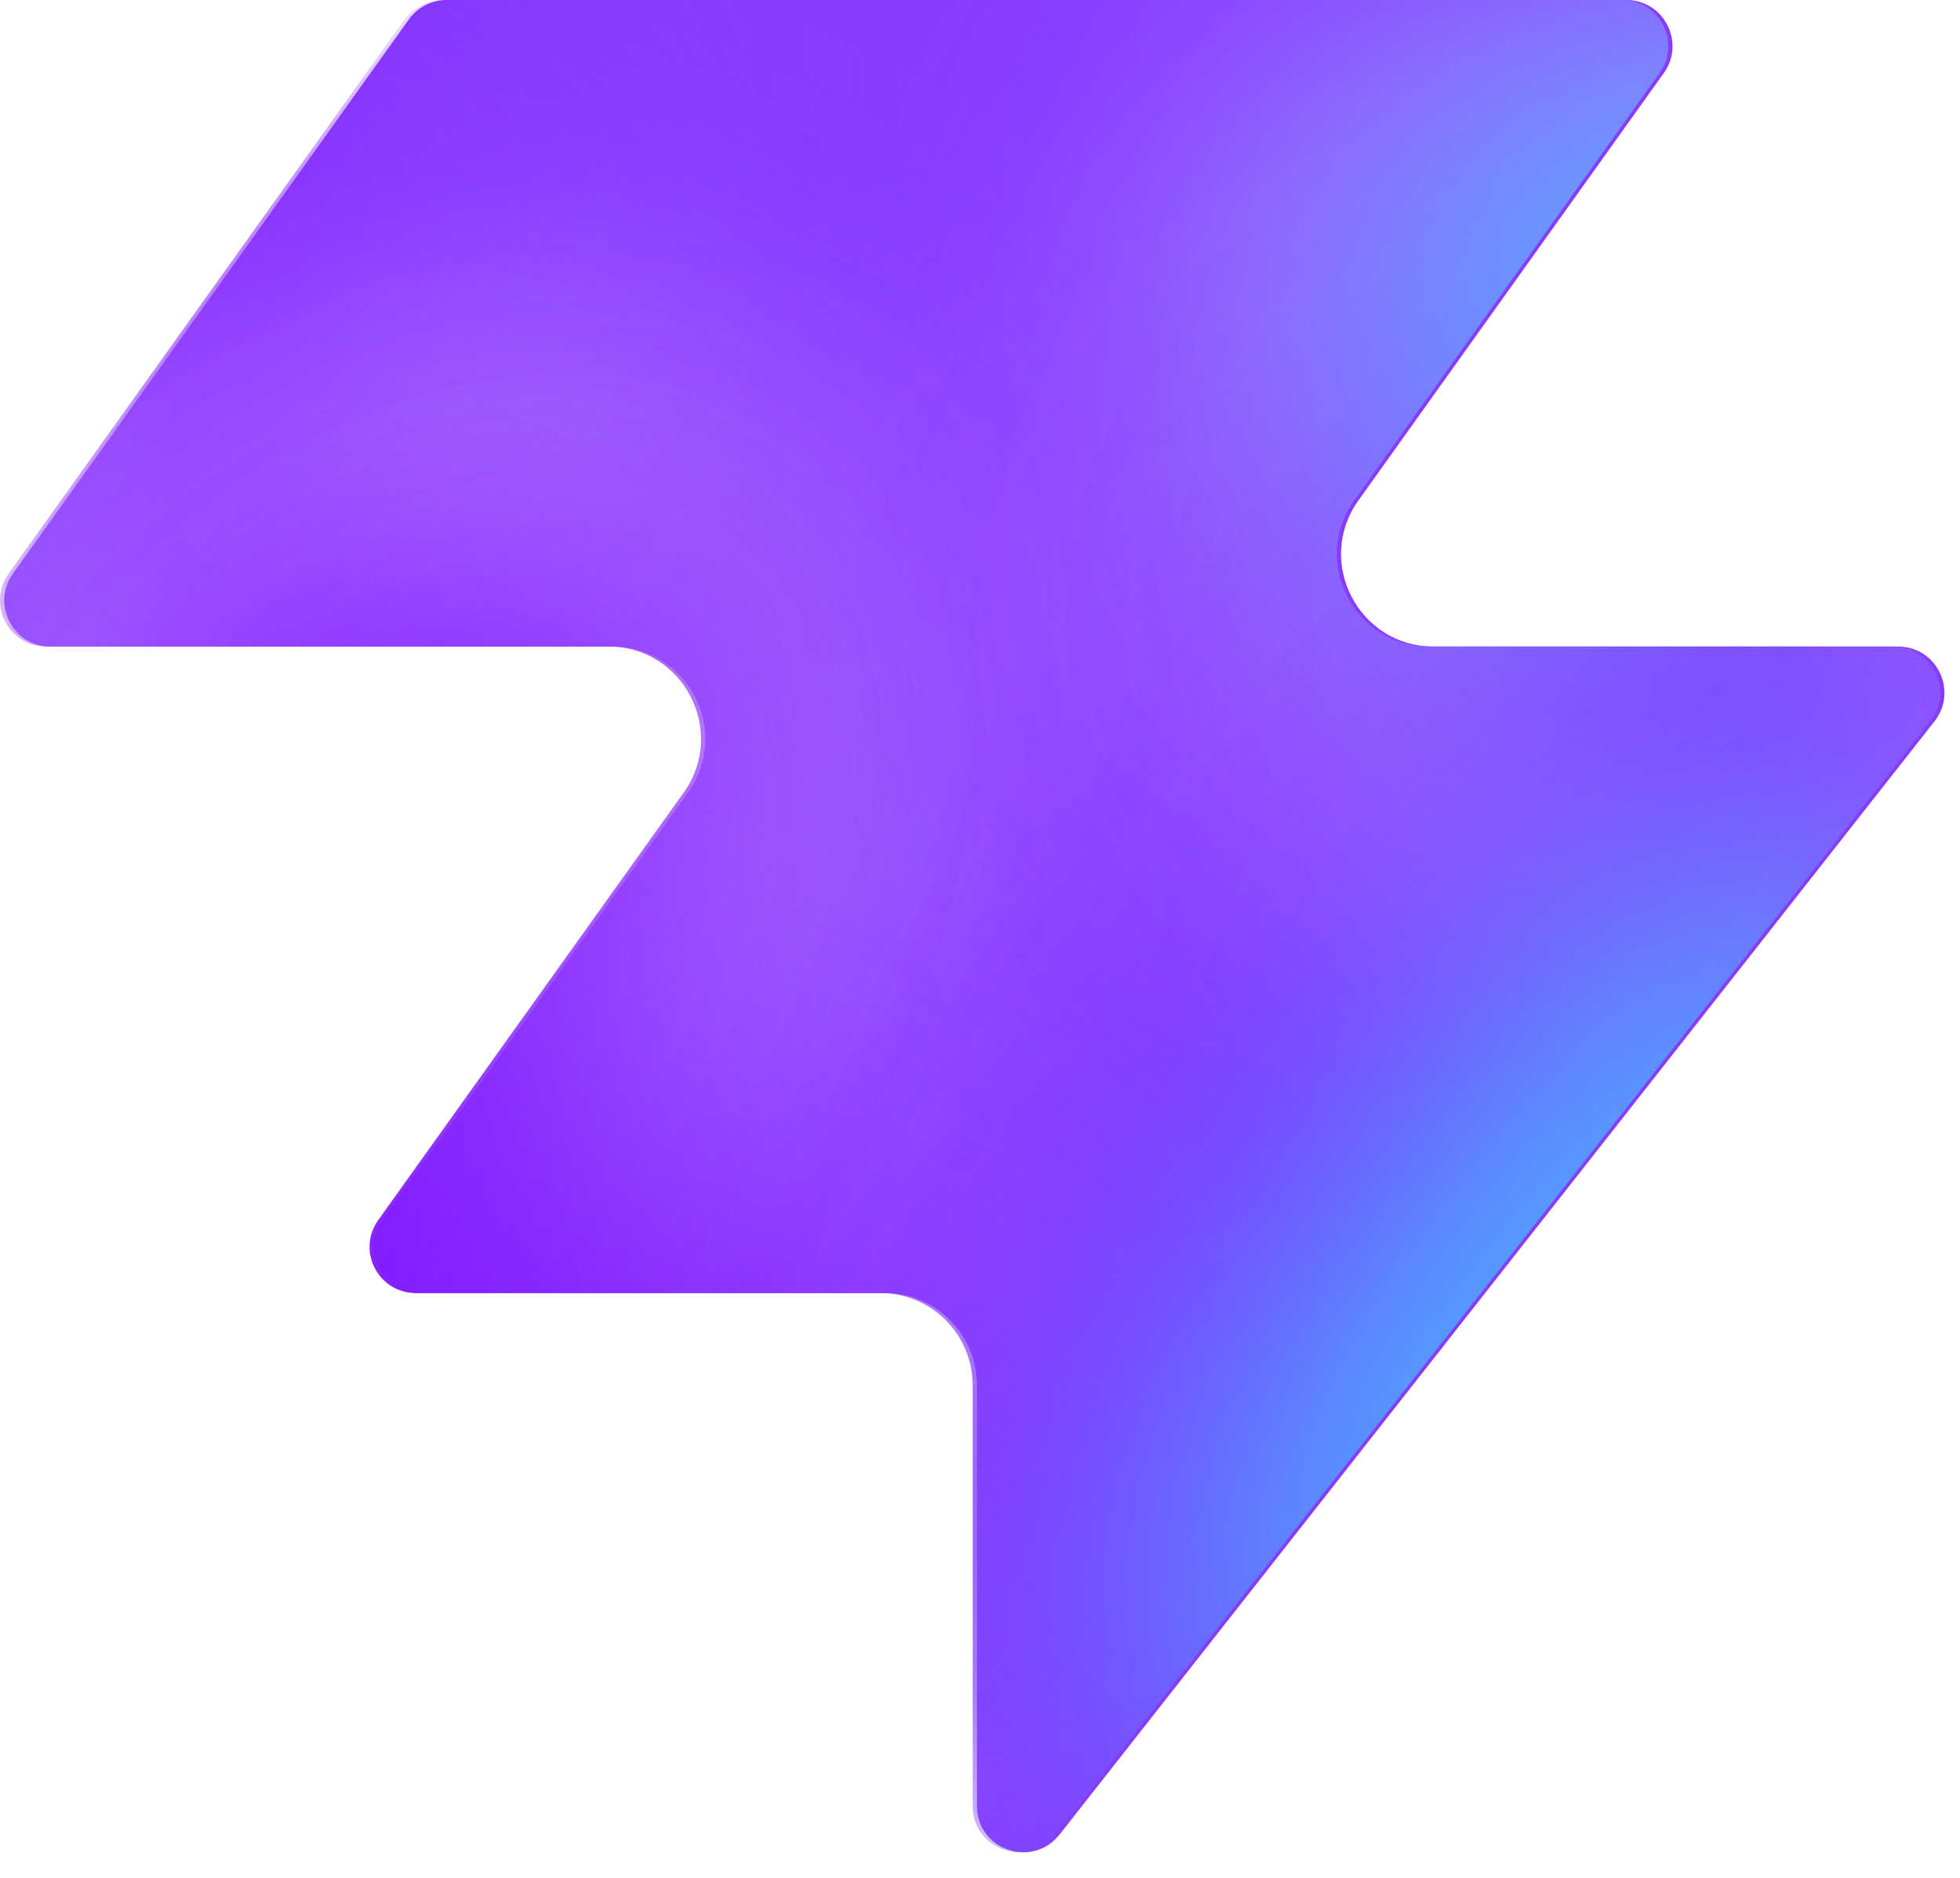
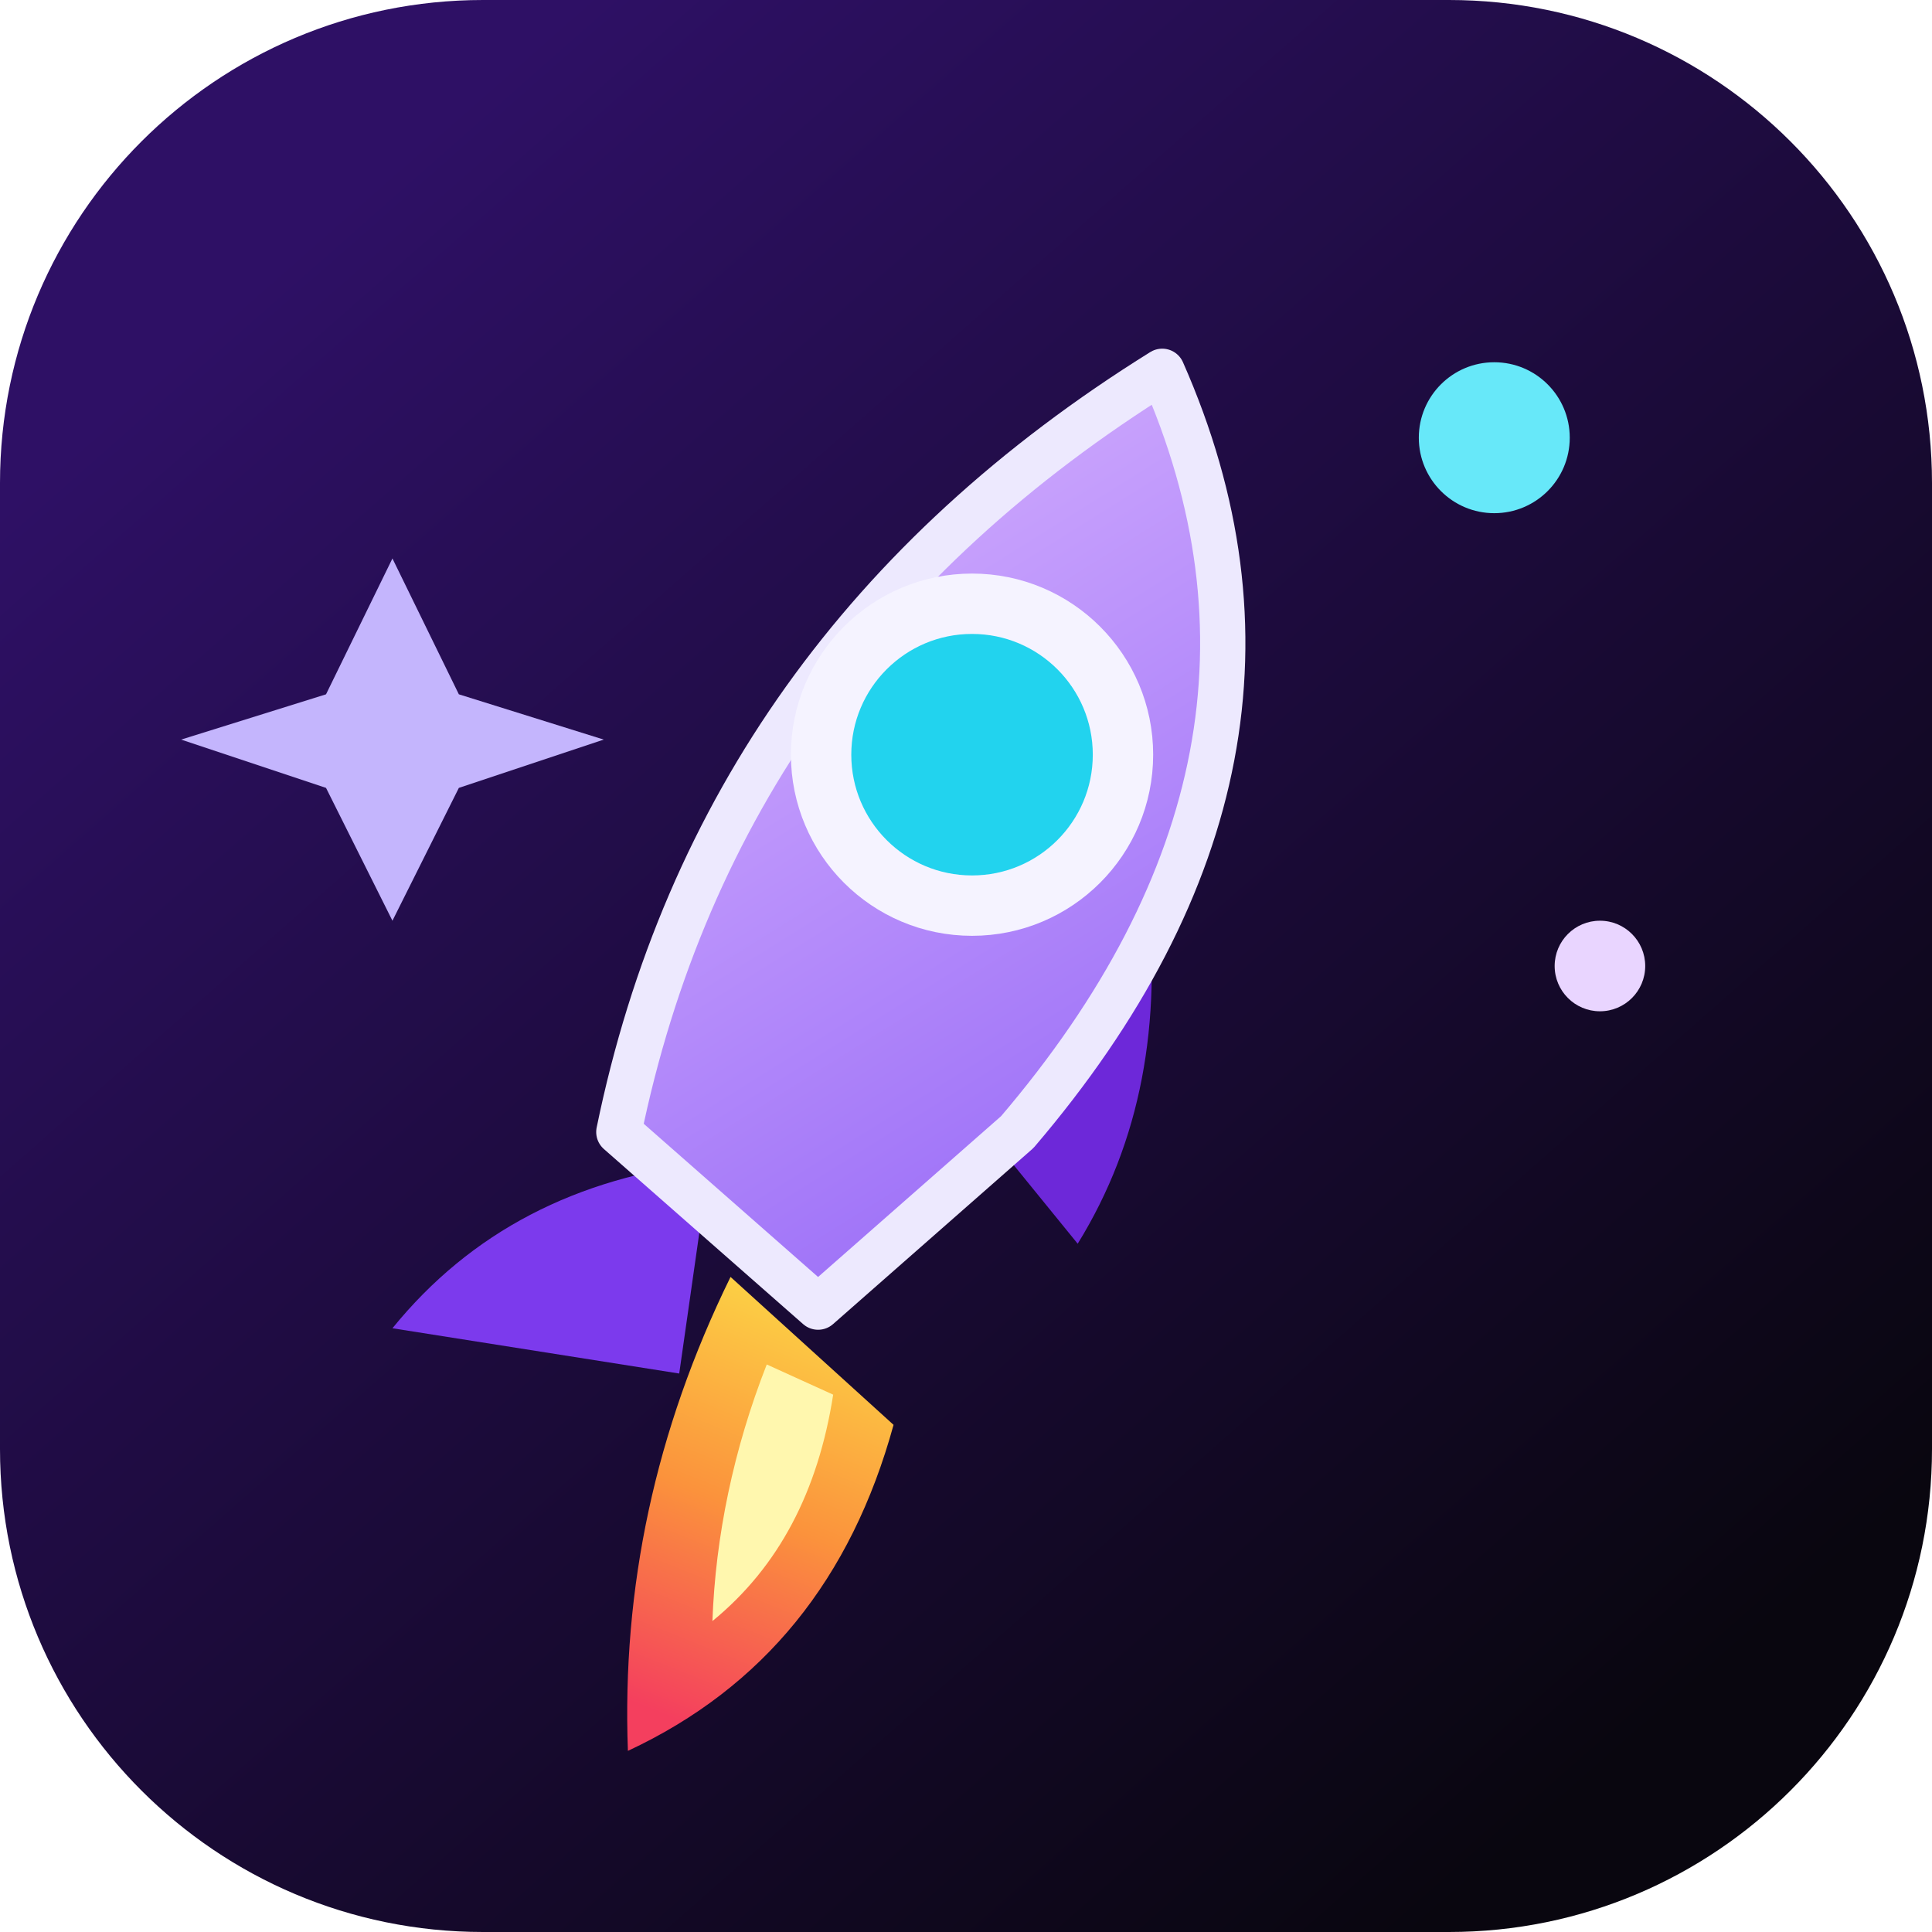
- <svg xmlns="http://www.w3.org/2000/svg" width="48" height="46" fill="none" viewBox="0 0 48 46">
-   <path fill="#863bff" d="M25.946 44.938c-.664.845-2.021.375-2.021-.698V33.937a2.26 2.26 0 0 0-2.262-2.262H10.287c-.92 0-1.456-1.04-.92-1.788l7.48-10.471c1.07-1.497 0-3.578-1.842-3.578H1.237c-.92 0-1.456-1.04-.92-1.788L10.013.474c.214-.297.556-.474.92-.474h28.894c.92 0 1.456 1.04.92 1.788l-7.48 10.471c-1.07 1.498 0 3.579 1.842 3.579h11.377c.943 0 1.473 1.088.89 1.83L25.947 44.94z" style="fill:#863bff;fill:color(display-p3 .525 .23 1);fill-opacity:1" />
-   <mask id="a" width="48" height="46" x="0" y="0" maskUnits="userSpaceOnUse" style="mask-type:alpha">
-     <path fill="#000" d="M25.842 44.938c-.664.844-2.021.375-2.021-.698V33.937a2.26 2.26 0 0 0-2.262-2.262H10.183c-.92 0-1.456-1.04-.92-1.788l7.48-10.471c1.07-1.498 0-3.579-1.842-3.579H1.133c-.92 0-1.456-1.04-.92-1.787L9.91.473c.214-.297.556-.474.92-.474h28.894c.92 0 1.456 1.04.92 1.788l-7.48 10.471c-1.07 1.498 0 3.578 1.842 3.578h11.377c.943 0 1.473 1.088.89 1.832L25.843 44.94z" style="fill:#000;fill-opacity:1" />
-   </mask>
-   <g mask="url(#a)">
-     <g filter="url(#b)">
-       <ellipse cx="5.508" cy="14.704" fill="#ede6ff" rx="5.508" ry="14.704" style="fill:#ede6ff;fill:color(display-p3 .927 .903 1);fill-opacity:1" transform="matrix(.00324 1 1 -.00324 -4.47 31.516)" />
-     </g>
-     <g filter="url(#c)">
-       <ellipse cx="10.399" cy="29.851" fill="#ede6ff" rx="10.399" ry="29.851" style="fill:#ede6ff;fill:color(display-p3 .927 .903 1);fill-opacity:1" transform="matrix(.00324 1 1 -.00324 -39.328 7.883)" />
-     </g>
-     <g filter="url(#d)">
-       <ellipse cx="5.508" cy="30.487" fill="#7e14ff" rx="5.508" ry="30.487" style="fill:#7e14ff;fill:color(display-p3 .492 .077 1);fill-opacity:1" transform="rotate(89.814 -25.913 -14.639)scale(1 -1)" />
-     </g>
-     <g filter="url(#e)">
-       <ellipse cx="5.508" cy="30.599" fill="#7e14ff" rx="5.508" ry="30.599" style="fill:#7e14ff;fill:color(display-p3 .492 .077 1);fill-opacity:1" transform="rotate(89.814 -32.644 -3.334)scale(1 -1)" />
-     </g>
-     <g filter="url(#f)">
-       <ellipse cx="5.508" cy="30.599" fill="#7e14ff" rx="5.508" ry="30.599" style="fill:#7e14ff;fill:color(display-p3 .492 .077 1);fill-opacity:1" transform="matrix(.00324 1 1 -.00324 -34.34 30.47)" />
-     </g>
-     <g filter="url(#g)">
-       <ellipse cx="14.072" cy="22.078" fill="#ede6ff" rx="14.072" ry="22.078" style="fill:#ede6ff;fill:color(display-p3 .927 .903 1);fill-opacity:1" transform="rotate(93.35 24.506 48.493)scale(-1 1)" />
-     </g>
-     <g filter="url(#h)">
-       <ellipse cx="3.47" cy="21.501" fill="#7e14ff" rx="3.47" ry="21.501" style="fill:#7e14ff;fill:color(display-p3 .492 .077 1);fill-opacity:1" transform="rotate(89.009 28.708 47.59)scale(-1 1)" />
-     </g>
-     <g filter="url(#i)">
-       <ellipse cx="3.47" cy="21.501" fill="#7e14ff" rx="3.47" ry="21.501" style="fill:#7e14ff;fill:color(display-p3 .492 .077 1);fill-opacity:1" transform="rotate(89.009 28.708 47.59)scale(-1 1)" />
-     </g>
-     <g filter="url(#j)">
-       <ellipse cx=".387" cy="8.972" fill="#7e14ff" rx="4.407" ry="29.108" style="fill:#7e14ff;fill:color(display-p3 .492 .077 1);fill-opacity:1" transform="rotate(39.51 .387 8.972)" />
-     </g>
-     <g filter="url(#k)">
-       <ellipse cx="47.523" cy="-6.092" fill="#7e14ff" rx="4.407" ry="29.108" style="fill:#7e14ff;fill:color(display-p3 .492 .077 1);fill-opacity:1" transform="rotate(37.892 47.523 -6.092)" />
-     </g>
-     <g filter="url(#l)">
-       <ellipse cx="41.412" cy="6.333" fill="#47bfff" rx="5.971" ry="9.665" style="fill:#47bfff;fill:color(display-p3 .28 .748 1);fill-opacity:1" transform="rotate(37.892 41.412 6.333)" />
-     </g>
-     <g filter="url(#m)">
-       <ellipse cx="-1.879" cy="38.332" fill="#7e14ff" rx="4.407" ry="29.108" style="fill:#7e14ff;fill:color(display-p3 .492 .077 1);fill-opacity:1" transform="rotate(37.892 -1.88 38.332)" />
-     </g>
-     <g filter="url(#n)">
-       <ellipse cx="-1.879" cy="38.332" fill="#7e14ff" rx="4.407" ry="29.108" style="fill:#7e14ff;fill:color(display-p3 .492 .077 1);fill-opacity:1" transform="rotate(37.892 -1.88 38.332)" />
-     </g>
-     <g filter="url(#o)">
-       <ellipse cx="35.651" cy="29.907" fill="#7e14ff" rx="4.407" ry="29.108" style="fill:#7e14ff;fill:color(display-p3 .492 .077 1);fill-opacity:1" transform="rotate(37.892 35.651 29.907)" />
-     </g>
-     <g filter="url(#p)">
-       <ellipse cx="38.418" cy="32.4" fill="#47bfff" rx="5.971" ry="15.297" style="fill:#47bfff;fill:color(display-p3 .28 .748 1);fill-opacity:1" transform="rotate(37.892 38.418 32.4)" />
-     </g>
-   </g>
+ <svg xmlns="http://www.w3.org/2000/svg" viewBox="0 0 64 64" role="img" aria-labelledby="title">
  <defs>
-     <filter id="b" width="60.045" height="41.654" x="-19.77" y="16.149" color-interpolation-filters="sRGB" filterUnits="userSpaceOnUse">
-       <feFlood flood-opacity="0" result="BackgroundImageFix" />
-       <feBlend in="SourceGraphic" in2="BackgroundImageFix" result="shape" />
-       <feGaussianBlur result="effect1_foregroundBlur_2002_17158" stdDeviation="7.659" />
-     </filter>
-     <filter id="c" width="90.34" height="51.437" x="-54.613" y="-7.533" color-interpolation-filters="sRGB" filterUnits="userSpaceOnUse">
-       <feFlood flood-opacity="0" result="BackgroundImageFix" />
-       <feBlend in="SourceGraphic" in2="BackgroundImageFix" result="shape" />
-       <feGaussianBlur result="effect1_foregroundBlur_2002_17158" stdDeviation="7.659" />
-     </filter>
-     <filter id="d" width="79.355" height="29.4" x="-49.64" y="2.03" color-interpolation-filters="sRGB" filterUnits="userSpaceOnUse">
-       <feFlood flood-opacity="0" result="BackgroundImageFix" />
-       <feBlend in="SourceGraphic" in2="BackgroundImageFix" result="shape" />
-       <feGaussianBlur result="effect1_foregroundBlur_2002_17158" stdDeviation="4.596" />
-     </filter>
-     <filter id="e" width="79.579" height="29.4" x="-45.045" y="20.029" color-interpolation-filters="sRGB" filterUnits="userSpaceOnUse">
-       <feFlood flood-opacity="0" result="BackgroundImageFix" />
-       <feBlend in="SourceGraphic" in2="BackgroundImageFix" result="shape" />
-       <feGaussianBlur result="effect1_foregroundBlur_2002_17158" stdDeviation="4.596" />
-     </filter>
-     <filter id="f" width="79.579" height="29.4" x="-43.513" y="21.178" color-interpolation-filters="sRGB" filterUnits="userSpaceOnUse">
-       <feFlood flood-opacity="0" result="BackgroundImageFix" />
-       <feBlend in="SourceGraphic" in2="BackgroundImageFix" result="shape" />
-       <feGaussianBlur result="effect1_foregroundBlur_2002_17158" stdDeviation="4.596" />
-     </filter>
-     <filter id="g" width="74.749" height="58.852" x="15.756" y="-17.901" color-interpolation-filters="sRGB" filterUnits="userSpaceOnUse">
-       <feFlood flood-opacity="0" result="BackgroundImageFix" />
-       <feBlend in="SourceGraphic" in2="BackgroundImageFix" result="shape" />
-       <feGaussianBlur result="effect1_foregroundBlur_2002_17158" stdDeviation="7.659" />
-     </filter>
-     <filter id="h" width="61.377" height="25.362" x="23.548" y="2.284" color-interpolation-filters="sRGB" filterUnits="userSpaceOnUse">
-       <feFlood flood-opacity="0" result="BackgroundImageFix" />
-       <feBlend in="SourceGraphic" in2="BackgroundImageFix" result="shape" />
-       <feGaussianBlur result="effect1_foregroundBlur_2002_17158" stdDeviation="4.596" />
-     </filter>
-     <filter id="i" width="61.377" height="25.362" x="23.548" y="2.284" color-interpolation-filters="sRGB" filterUnits="userSpaceOnUse">
-       <feFlood flood-opacity="0" result="BackgroundImageFix" />
-       <feBlend in="SourceGraphic" in2="BackgroundImageFix" result="shape" />
-       <feGaussianBlur result="effect1_foregroundBlur_2002_17158" stdDeviation="4.596" />
-     </filter>
-     <filter id="j" width="56.045" height="63.649" x="-27.636" y="-22.853" color-interpolation-filters="sRGB" filterUnits="userSpaceOnUse">
-       <feFlood flood-opacity="0" result="BackgroundImageFix" />
-       <feBlend in="SourceGraphic" in2="BackgroundImageFix" result="shape" />
-       <feGaussianBlur result="effect1_foregroundBlur_2002_17158" stdDeviation="4.596" />
-     </filter>
-     <filter id="k" width="54.814" height="64.646" x="20.116" y="-38.415" color-interpolation-filters="sRGB" filterUnits="userSpaceOnUse">
-       <feFlood flood-opacity="0" result="BackgroundImageFix" />
-       <feBlend in="SourceGraphic" in2="BackgroundImageFix" result="shape" />
-       <feGaussianBlur result="effect1_foregroundBlur_2002_17158" stdDeviation="4.596" />
-     </filter>
-     <filter id="l" width="33.541" height="35.313" x="24.641" y="-11.323" color-interpolation-filters="sRGB" filterUnits="userSpaceOnUse">
-       <feFlood flood-opacity="0" result="BackgroundImageFix" />
-       <feBlend in="SourceGraphic" in2="BackgroundImageFix" result="shape" />
-       <feGaussianBlur result="effect1_foregroundBlur_2002_17158" stdDeviation="4.596" />
-     </filter>
-     <filter id="m" width="54.814" height="64.646" x="-29.286" y="6.009" color-interpolation-filters="sRGB" filterUnits="userSpaceOnUse">
-       <feFlood flood-opacity="0" result="BackgroundImageFix" />
-       <feBlend in="SourceGraphic" in2="BackgroundImageFix" result="shape" />
-       <feGaussianBlur result="effect1_foregroundBlur_2002_17158" stdDeviation="4.596" />
-     </filter>
-     <filter id="n" width="54.814" height="64.646" x="-29.286" y="6.009" color-interpolation-filters="sRGB" filterUnits="userSpaceOnUse">
-       <feFlood flood-opacity="0" result="BackgroundImageFix" />
-       <feBlend in="SourceGraphic" in2="BackgroundImageFix" result="shape" />
-       <feGaussianBlur result="effect1_foregroundBlur_2002_17158" stdDeviation="4.596" />
-     </filter>
-     <filter id="o" width="54.814" height="64.646" x="8.244" y="-2.416" color-interpolation-filters="sRGB" filterUnits="userSpaceOnUse">
-       <feFlood flood-opacity="0" result="BackgroundImageFix" />
-       <feBlend in="SourceGraphic" in2="BackgroundImageFix" result="shape" />
-       <feGaussianBlur result="effect1_foregroundBlur_2002_17158" stdDeviation="4.596" />
-     </filter>
-     <filter id="p" width="39.409" height="43.623" x="18.713" y="10.588" color-interpolation-filters="sRGB" filterUnits="userSpaceOnUse">
-       <feFlood flood-opacity="0" result="BackgroundImageFix" />
-       <feBlend in="SourceGraphic" in2="BackgroundImageFix" result="shape" />
-       <feGaussianBlur result="effect1_foregroundBlur_2002_17158" stdDeviation="4.596" />
-     </filter>
+     <linearGradient id="space" x1="10" y1="8" x2="54" y2="58" gradientUnits="userSpaceOnUse">
+       <stop stop-color="#2e1065" />
+       <stop offset="1" stop-color="#09060f" />
+     </linearGradient>
+     <linearGradient id="rocket" x1="23" y1="13" x2="43" y2="45" gradientUnits="userSpaceOnUse">
+       <stop stop-color="#d8b4fe" />
+       <stop offset="1" stop-color="#8b5cf6" />
+     </linearGradient>
+     <linearGradient id="flame" x1="31" y1="43" x2="25" y2="58" gradientUnits="userSpaceOnUse">
+       <stop stop-color="#fde047" />
+       <stop offset="0.55" stop-color="#fb923c" />
+       <stop offset="1" stop-color="#f43f5e" />
+     </linearGradient>
  </defs>
+   <rect width="64" height="64" rx="16" fill="url(#space)" />
+   <path d="M13 18.5 15.2 23l4.8 1.5-4.8 1.6L13 30.5l-2.2-4.4L6 24.5l4.8-1.5L13 18.5Z" fill="#c4b5fd" />
+   <circle cx="49.5" cy="14.5" r="2.5" fill="#67e8f9" />
+   <circle cx="53" cy="32" r="1.5" fill="#e9d5ff" />
+   <path d="M23.5 38.5c-4.4.5-7.9 2.3-10.5 5.5l9.5 1.5 1-7Z" fill="#7c3aed" />
+   <path d="M38 29.5c.5 4.4-.2 8.3-2.3 11.7l-6.1-7.5 8.4-4.2Z" fill="#6d28d9" />
+   <path d="M20.5 37.5c2.2-10.7 8.2-19.1 18-25.2 3.8 8.6 2.2 17-4.8 25.2l-6.6 5.8-6.6-5.8Z" fill="url(#rocket)" stroke="#ede9fe" stroke-width="1.5" stroke-linejoin="round" />
+   <circle cx="32.2" cy="25" r="5" fill="#22d3ee" stroke="#f5f3ff" stroke-width="2" />
+   <path d="m24.2 42.3 5.4 4.9c-1.4 5.1-4.3 8.7-8.8 10.8-.2-5.4.9-10.6 3.4-15.7Z" fill="url(#flame)" />
+   <path d="M27.6 46.2c-.5 3.2-1.8 5.7-4 7.5.1-2.8.7-5.7 1.8-8.5l2.2 1Z" fill="#fff7ae" />
</svg>
